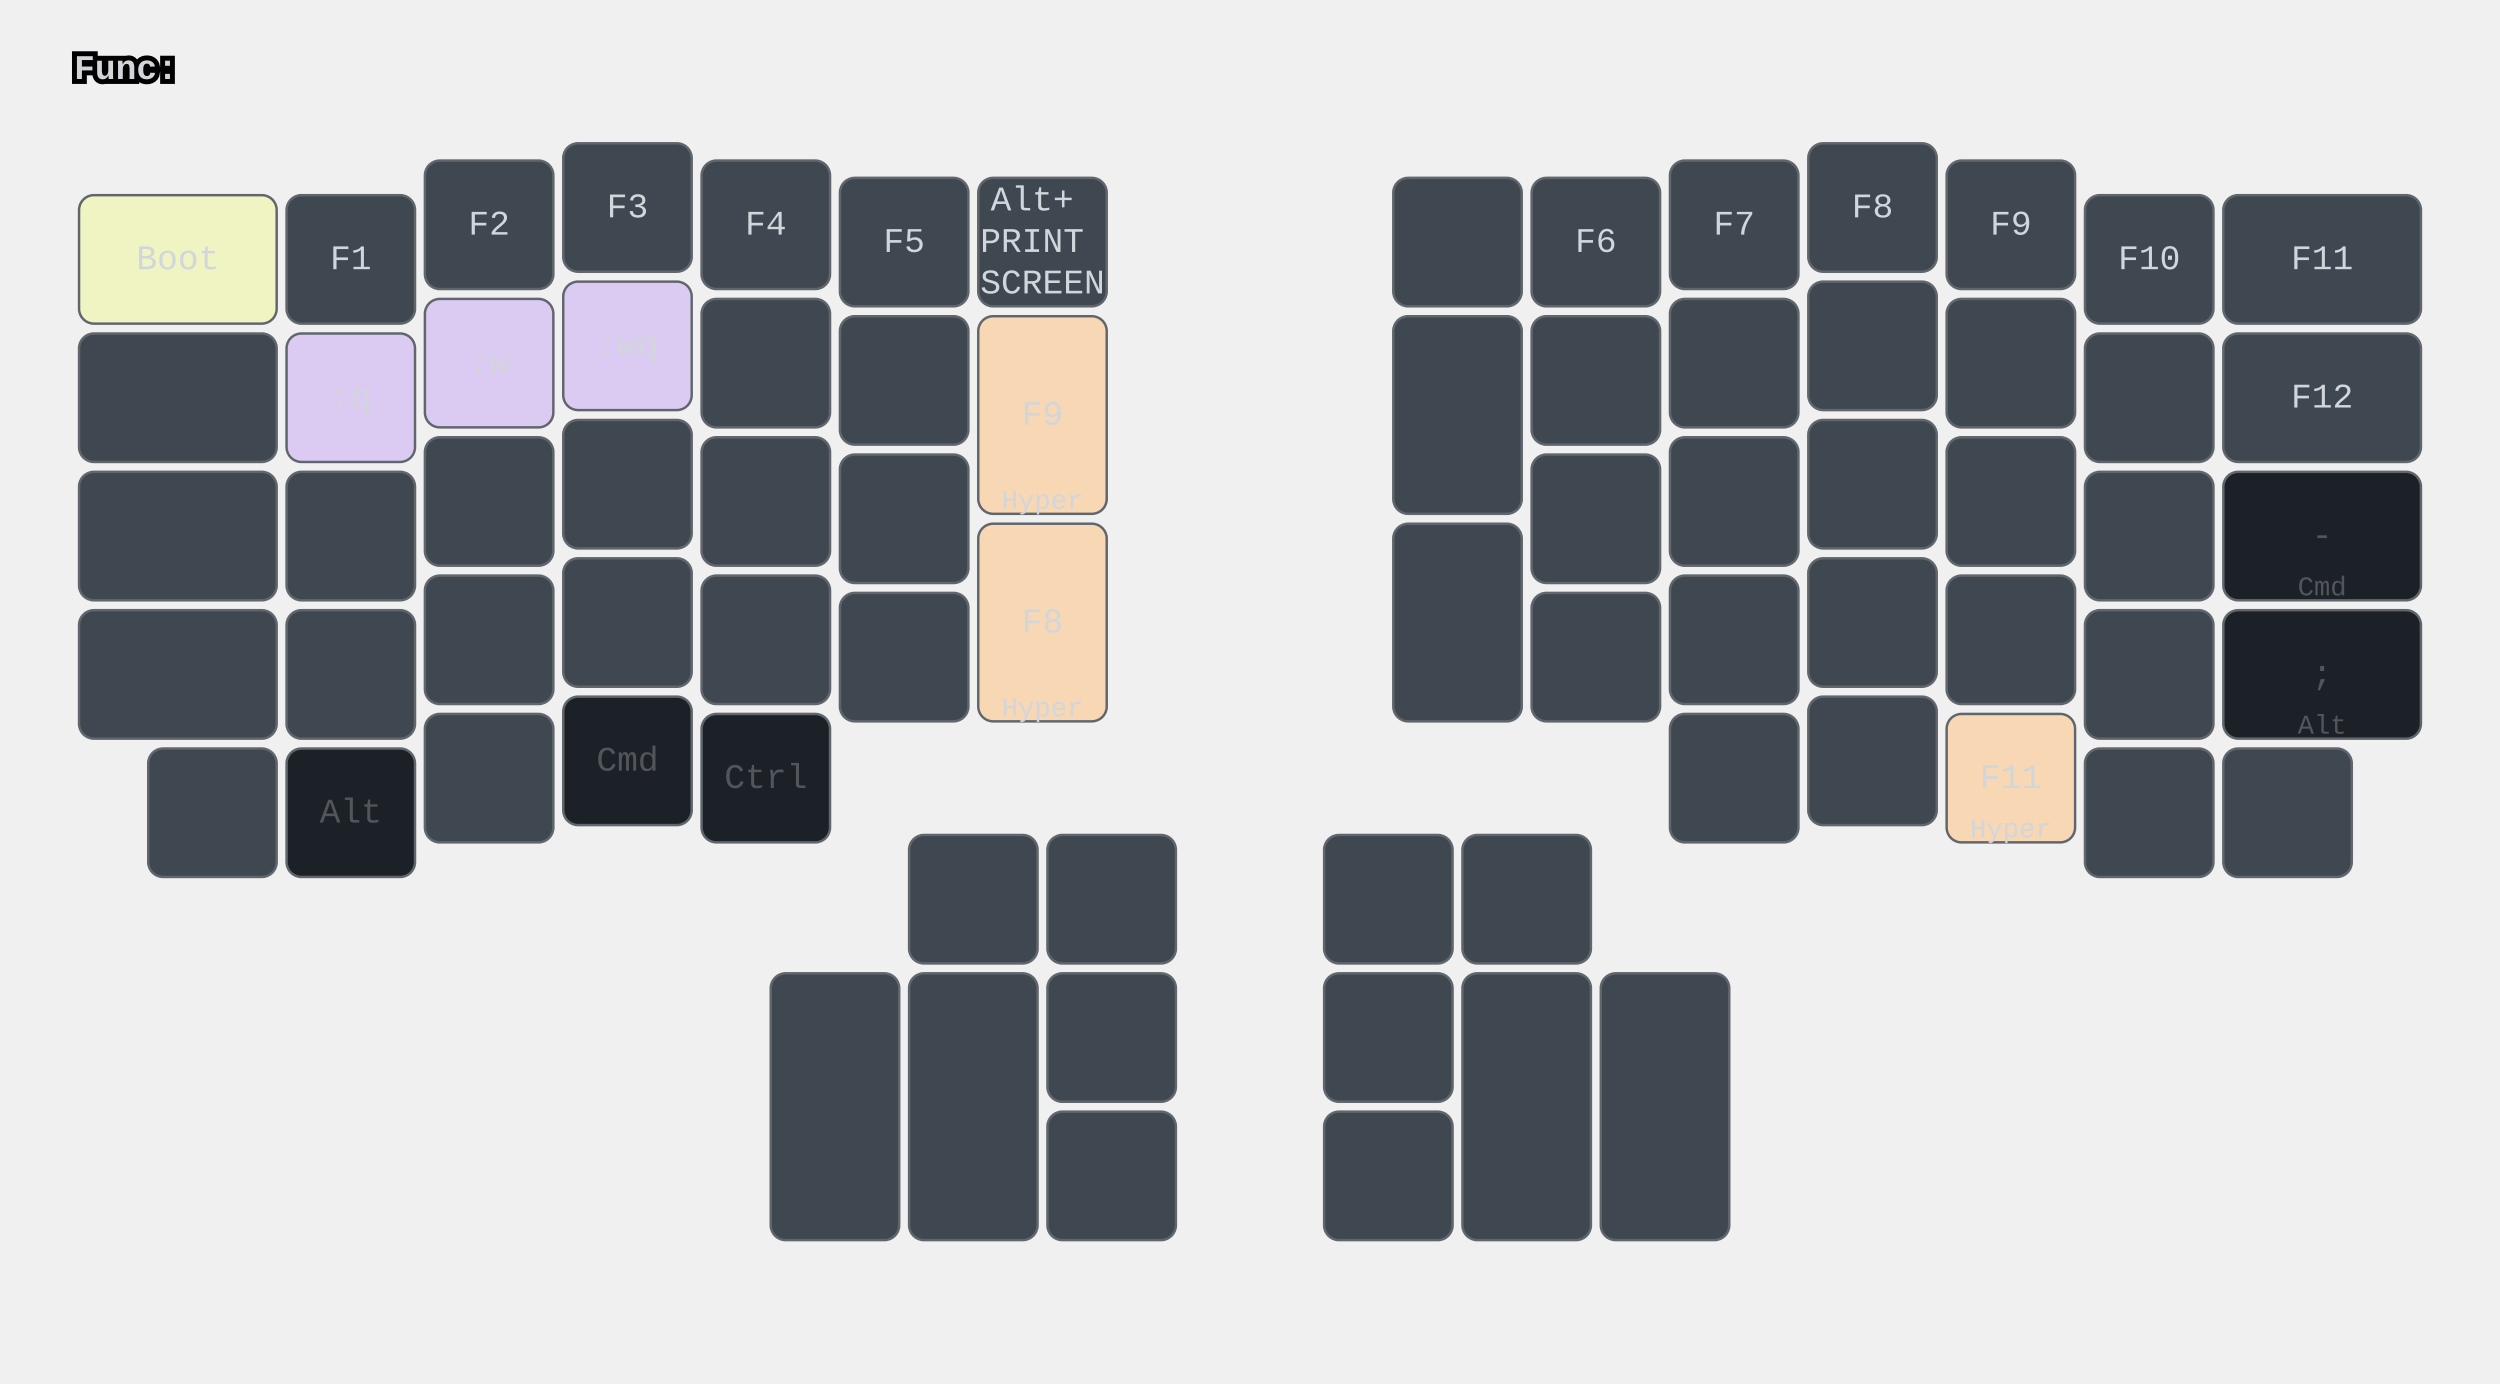
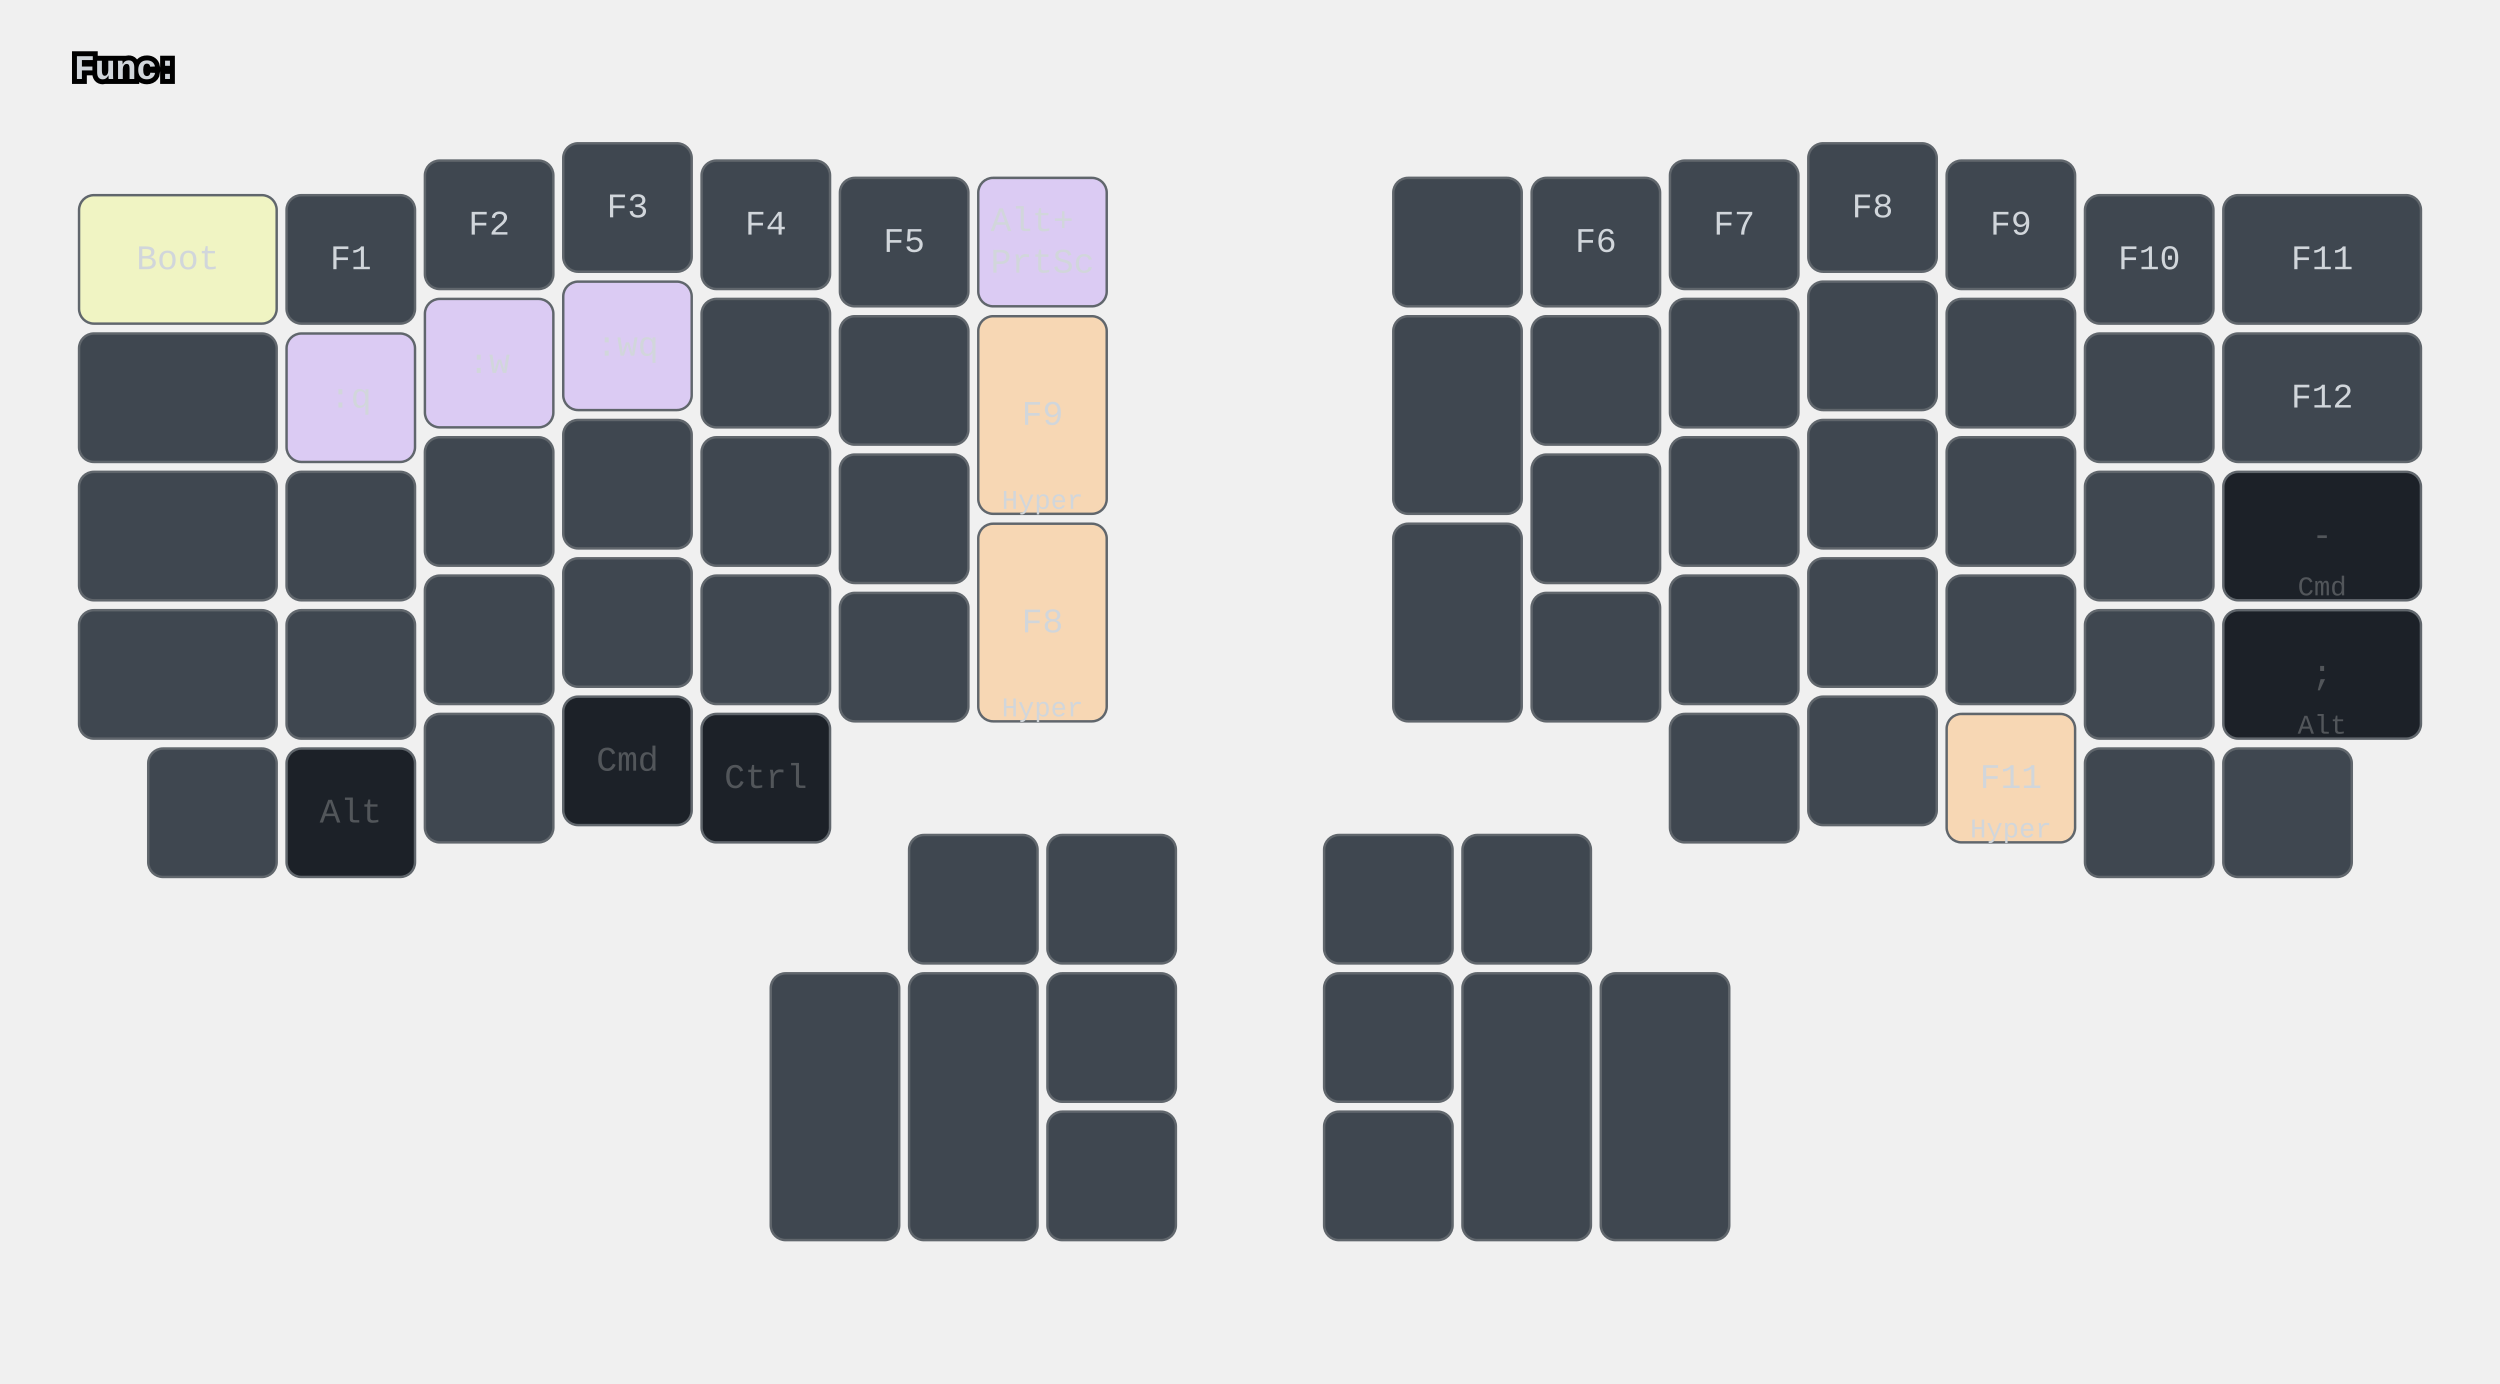
<svg xmlns="http://www.w3.org/2000/svg" width="1012" height="560" viewBox="0 0 1012 560" class="keymap">
  <style>/* inherit to force styles through use tags */
svg path {
    fill: inherit;
}

/* font and background color specifications */
svg.keymap {
    font-family: SFMono-Regular,Consolas,Liberation Mono,Menlo,monospace;
    font-size: 14px;
    font-kerning: normal;
    text-rendering: optimizeLegibility;
    fill: #24292e;
}

/* default key styling */
rect.key {
    fill: #f6f8fa;
}

rect.key, rect.combo {
    stroke: #c9cccf;
    stroke-width: 1;
}

/* default key side styling, only used is draw_key_sides is set */
rect.side {
    filter: brightness(90%);
}

/* color accent for combo boxes */
rect.combo, rect.combo-separate {
    fill: #cdf;
}

/* color accent for held keys */
rect.held, rect.combo.held {
    fill: #fdd;
}

/* color accent for ghost (optional) keys */
rect.ghost, rect.combo.ghost {
    stroke-dasharray: 4, 4;
    stroke-width: 2;
}

text {
    text-anchor: middle;
    dominant-baseline: middle;
}

/* styling for layer labels */
text.label {
    font-weight: bold;
    text-anchor: start;
    stroke: white;
    stroke-width: 4;
    paint-order: stroke;
}

/* styling for optional footer */
text.footer {
    text-anchor: end;
    dominant-baseline: auto;
    stroke: white;
    stroke-width: 4;
    paint-order: stroke;
}

/* styling for combo tap, and key non-tap label text */
text.combo, text.hold, text.shifted, text.left, text.right, text.tl, text.tr, text.bl, text.br {
    font-size: 11px;
}

text.hold, text.bl, text.br {
    text-anchor: middle;
    dominant-baseline: auto;
}

text.shifted, text.tl, text.tr {
    text-anchor: middle;
    dominant-baseline: hanging;
}

text.left, text.tl, text.bl {
    text-anchor: start;
}

text.right, text.tr, text.br {
    text-anchor: end;
}

text.layer-activator {
    text-decoration: underline;
}

/* styling for hold/shifted label text in combo box */
text.combo.hold, text.combo.shifted, text.combo.left, text.combo.right {
    font-size: 8px;
}

/* lighter symbol for transparent keys */
text.trans {
    fill: #7b7e81;
}

/* styling for combo dendrons */
path.combo {
    stroke-width: 1;
    stroke: gray;
    fill: none;
}

/* Start Tabler Icons Cleanup */
/* cannot use height/width with glyphs */
.icon-tabler &gt; path {
    fill: inherit;
    stroke: inherit;
    stroke-width: 2;
}
/* hide tabler's default box */
.icon-tabler &gt; path[stroke="none"][fill="none"] {
    visibility: hidden;
}
/* End Tabler Icons Cleanup */

svg.keymap { fill: #d1d6db; }
rect.key { fill: #3f4750; }
rect.key, rect.combo { stroke: #60666c; }
rect.combo, rect.combo-separate { fill: #1f3d7a; }
rect.held, rect.combo.held { fill: #854747; }
text.label, text.footer { stroke: black; }
text.trans { fill: #7e8184; }
path.combo { stroke: #7f7f7f; }

rect.key.mod    { fill: rgba(255, 184, 108, 0.45); }  /* orange — modifiers */
rect.key.layer  { fill: rgba(139, 233, 253, 0.45); }  /* cyan   — layer switches */
rect.key.macro  { fill: rgba(189, 147, 249, 0.40); }  /* purple — macros */
rect.key.emoji  { fill: rgba(255, 121, 198, 0.35); }  /* pink   — emoji */
rect.key.nav    { fill: rgba(80,  250, 123, 0.35); }  /* green  — navigation/window mgmt */
+ rect.key.debug  { fill: rgba(80,  250, 123, 0.35); }  /* green  — debugger (layer 2) */
rect.key.media  { fill: rgba(255, 85,  85,  0.65); }  /* red    — media */
rect.key.system { fill: rgba(241, 250, 140, 0.45); }  /* yellow — system / boot */
/* Inherited (transparent) keys: darker grey than normal keys + faded
   text so it's clear they fall through to the base layer. */
rect.key.trans  { fill: #1c2128; }
.key.trans text { opacity: 0.55; }
</style>
  <g transform="translate(30, 0)" class="layer-Func">
    <text x="0" y="28" class="label" id="Func">Func:</text>
    <g transform="translate(0, 56)">
      <g transform="translate(42, 49)" class="key system keypos-0">
        <rect rx="6" ry="6" x="-40" y="-26" width="80" height="52" class="key system" />
        <text x="0" y="0" class="key system tap">Boot</text>
      </g>
      <g transform="translate(112, 49)" class="key keypos-1">
        <rect rx="6" ry="6" x="-26" y="-26" width="52" height="52" class="key" />
        <text x="0" y="0" class="key tap">F1</text>
      </g>
      <g transform="translate(168, 35)" class="key keypos-2">
        <rect rx="6" ry="6" x="-26" y="-26" width="52" height="52" class="key" />
        <text x="0" y="0" class="key tap">F2</text>
      </g>
      <g transform="translate(224, 28)" class="key keypos-3">
        <rect rx="6" ry="6" x="-26" y="-26" width="52" height="52" class="key" />
        <text x="0" y="0" class="key tap">F3</text>
      </g>
      <g transform="translate(280, 35)" class="key keypos-4">
        <rect rx="6" ry="6" x="-26" y="-26" width="52" height="52" class="key" />
        <text x="0" y="0" class="key tap">F4</text>
      </g>
      <g transform="translate(336, 42)" class="key keypos-5">
        <rect rx="6" ry="6" x="-26" y="-26" width="52" height="52" class="key" />
        <text x="0" y="0" class="key tap">F5</text>
      </g>
-       <g transform="translate(392, 42)" class="key keypos-6">
-         <rect rx="6" ry="6" x="-26" y="-26" width="52" height="52" class="key" />
-         <text x="0" y="0" class="key tap">
-           <tspan x="0" dy="-1.2em">Alt+</tspan>
-           <tspan x="0" dy="1.2em">PRINT</tspan>
-           <tspan x="0" dy="1.2em">SCREEN</tspan>
+       <g transform="translate(392, 42)" class="key macro keypos-6">
+         <rect rx="6" ry="6" x="-26" y="-26" width="52" height="52" class="key macro" />
+         <text x="0" y="0" class="key macro tap">
+           <tspan x="0" dy="-0.6em">Alt+</tspan>
+           <tspan x="0" dy="1.2em">PrtSc</tspan>
        </text>
      </g>
      <g transform="translate(560, 42)" class="key keypos-7">
        <rect rx="6" ry="6" x="-26" y="-26" width="52" height="52" class="key" />
      </g>
      <g transform="translate(616, 42)" class="key keypos-8">
        <rect rx="6" ry="6" x="-26" y="-26" width="52" height="52" class="key" />
        <text x="0" y="0" class="key tap">F6</text>
      </g>
      <g transform="translate(672, 35)" class="key keypos-9">
        <rect rx="6" ry="6" x="-26" y="-26" width="52" height="52" class="key" />
        <text x="0" y="0" class="key tap">F7</text>
      </g>
      <g transform="translate(728, 28)" class="key keypos-10">
        <rect rx="6" ry="6" x="-26" y="-26" width="52" height="52" class="key" />
        <text x="0" y="0" class="key tap">F8</text>
      </g>
      <g transform="translate(784, 35)" class="key keypos-11">
        <rect rx="6" ry="6" x="-26" y="-26" width="52" height="52" class="key" />
        <text x="0" y="0" class="key tap">F9</text>
      </g>
      <g transform="translate(840, 49)" class="key keypos-12">
        <rect rx="6" ry="6" x="-26" y="-26" width="52" height="52" class="key" />
        <text x="0" y="0" class="key tap">F10</text>
      </g>
      <g transform="translate(910, 49)" class="key keypos-13">
        <rect rx="6" ry="6" x="-40" y="-26" width="80" height="52" class="key" />
        <text x="0" y="0" class="key tap">F11</text>
      </g>
      <g transform="translate(42, 105)" class="key keypos-14">
        <rect rx="6" ry="6" x="-40" y="-26" width="80" height="52" class="key" />
      </g>
      <g transform="translate(112, 105)" class="key macro keypos-15">
        <rect rx="6" ry="6" x="-26" y="-26" width="52" height="52" class="key macro" />
        <text x="0" y="0" class="key macro tap">:q</text>
      </g>
      <g transform="translate(168, 91)" class="key macro keypos-16">
        <rect rx="6" ry="6" x="-26" y="-26" width="52" height="52" class="key macro" />
        <text x="0" y="0" class="key macro tap">:w</text>
      </g>
      <g transform="translate(224, 84)" class="key macro keypos-17">
        <rect rx="6" ry="6" x="-26" y="-26" width="52" height="52" class="key macro" />
        <text x="0" y="0" class="key macro tap">:wq</text>
      </g>
      <g transform="translate(280, 91)" class="key keypos-18">
        <rect rx="6" ry="6" x="-26" y="-26" width="52" height="52" class="key" />
      </g>
      <g transform="translate(336, 98)" class="key keypos-19">
        <rect rx="6" ry="6" x="-26" y="-26" width="52" height="52" class="key" />
      </g>
      <g transform="translate(392, 112)" class="key mod keypos-20">
        <rect rx="6" ry="6" x="-26" y="-40" width="52" height="80" class="key mod" />
        <text x="0" y="0" class="key mod tap">F9</text>
        <text x="0" y="38" class="key mod hold">Hyper</text>
      </g>
      <g transform="translate(560, 112)" class="key keypos-21">
        <rect rx="6" ry="6" x="-26" y="-40" width="52" height="80" class="key" />
      </g>
      <g transform="translate(616, 98)" class="key keypos-22">
        <rect rx="6" ry="6" x="-26" y="-26" width="52" height="52" class="key" />
      </g>
      <g transform="translate(672, 91)" class="key keypos-23">
        <rect rx="6" ry="6" x="-26" y="-26" width="52" height="52" class="key" />
      </g>
      <g transform="translate(728, 84)" class="key keypos-24">
        <rect rx="6" ry="6" x="-26" y="-26" width="52" height="52" class="key" />
      </g>
      <g transform="translate(784, 91)" class="key keypos-25">
        <rect rx="6" ry="6" x="-26" y="-26" width="52" height="52" class="key" />
      </g>
      <g transform="translate(840, 105)" class="key keypos-26">
        <rect rx="6" ry="6" x="-26" y="-26" width="52" height="52" class="key" />
      </g>
      <g transform="translate(910, 105)" class="key keypos-27">
        <rect rx="6" ry="6" x="-40" y="-26" width="80" height="52" class="key" />
        <text x="0" y="0" class="key tap">F12</text>
      </g>
      <g transform="translate(42, 161)" class="key keypos-28">
        <rect rx="6" ry="6" x="-40" y="-26" width="80" height="52" class="key" />
      </g>
      <g transform="translate(112, 161)" class="key keypos-29">
        <rect rx="6" ry="6" x="-26" y="-26" width="52" height="52" class="key" />
      </g>
      <g transform="translate(168, 147)" class="key keypos-30">
        <rect rx="6" ry="6" x="-26" y="-26" width="52" height="52" class="key" />
      </g>
      <g transform="translate(224, 140)" class="key keypos-31">
        <rect rx="6" ry="6" x="-26" y="-26" width="52" height="52" class="key" />
      </g>
      <g transform="translate(280, 147)" class="key keypos-32">
        <rect rx="6" ry="6" x="-26" y="-26" width="52" height="52" class="key" />
      </g>
      <g transform="translate(336, 154)" class="key keypos-33">
        <rect rx="6" ry="6" x="-26" y="-26" width="52" height="52" class="key" />
      </g>
      <g transform="translate(616, 154)" class="key keypos-34">
        <rect rx="6" ry="6" x="-26" y="-26" width="52" height="52" class="key" />
      </g>
      <g transform="translate(672, 147)" class="key keypos-35">
        <rect rx="6" ry="6" x="-26" y="-26" width="52" height="52" class="key" />
      </g>
      <g transform="translate(728, 140)" class="key keypos-36">
        <rect rx="6" ry="6" x="-26" y="-26" width="52" height="52" class="key" />
      </g>
      <g transform="translate(784, 147)" class="key keypos-37">
        <rect rx="6" ry="6" x="-26" y="-26" width="52" height="52" class="key" />
      </g>
      <g transform="translate(840, 161)" class="key keypos-38">
        <rect rx="6" ry="6" x="-26" y="-26" width="52" height="52" class="key" />
      </g>
      <g transform="translate(910, 161)" class="key trans keypos-39">
        <rect rx="6" ry="6" x="-40" y="-26" width="80" height="52" class="key trans" />
        <text x="0" y="0" class="key trans tap">-</text>
        <text x="0" y="24" class="key trans hold">Cmd</text>
      </g>
      <g transform="translate(42, 217)" class="key keypos-40">
        <rect rx="6" ry="6" x="-40" y="-26" width="80" height="52" class="key" />
      </g>
      <g transform="translate(112, 217)" class="key keypos-41">
        <rect rx="6" ry="6" x="-26" y="-26" width="52" height="52" class="key" />
      </g>
      <g transform="translate(168, 203)" class="key keypos-42">
        <rect rx="6" ry="6" x="-26" y="-26" width="52" height="52" class="key" />
      </g>
      <g transform="translate(224, 196)" class="key keypos-43">
        <rect rx="6" ry="6" x="-26" y="-26" width="52" height="52" class="key" />
      </g>
      <g transform="translate(280, 203)" class="key keypos-44">
        <rect rx="6" ry="6" x="-26" y="-26" width="52" height="52" class="key" />
      </g>
      <g transform="translate(336, 210)" class="key keypos-45">
        <rect rx="6" ry="6" x="-26" y="-26" width="52" height="52" class="key" />
      </g>
      <g transform="translate(392, 196)" class="key mod keypos-46">
        <rect rx="6" ry="6" x="-26" y="-40" width="52" height="80" class="key mod" />
        <text x="0" y="0" class="key mod tap">F8</text>
        <text x="0" y="38" class="key mod hold">Hyper</text>
      </g>
      <g transform="translate(560, 196)" class="key keypos-47">
        <rect rx="6" ry="6" x="-26" y="-40" width="52" height="80" class="key" />
      </g>
      <g transform="translate(616, 210)" class="key keypos-48">
        <rect rx="6" ry="6" x="-26" y="-26" width="52" height="52" class="key" />
      </g>
      <g transform="translate(672, 203)" class="key keypos-49">
        <rect rx="6" ry="6" x="-26" y="-26" width="52" height="52" class="key" />
      </g>
      <g transform="translate(728, 196)" class="key keypos-50">
        <rect rx="6" ry="6" x="-26" y="-26" width="52" height="52" class="key" />
      </g>
      <g transform="translate(784, 203)" class="key keypos-51">
        <rect rx="6" ry="6" x="-26" y="-26" width="52" height="52" class="key" />
      </g>
      <g transform="translate(840, 217)" class="key keypos-52">
        <rect rx="6" ry="6" x="-26" y="-26" width="52" height="52" class="key" />
      </g>
      <g transform="translate(910, 217)" class="key trans keypos-53">
        <rect rx="6" ry="6" x="-40" y="-26" width="80" height="52" class="key trans" />
        <text x="0" y="0" class="key trans tap">;</text>
        <text x="0" y="24" class="key trans hold">Alt</text>
      </g>
      <g transform="translate(56, 273)" class="key keypos-54">
        <rect rx="6" ry="6" x="-26" y="-26" width="52" height="52" class="key" />
      </g>
      <g transform="translate(112, 273)" class="key trans keypos-55">
        <rect rx="6" ry="6" x="-26" y="-26" width="52" height="52" class="key trans" />
        <text x="0" y="0" class="key trans tap">Alt</text>
      </g>
      <g transform="translate(168, 259)" class="key keypos-56">
        <rect rx="6" ry="6" x="-26" y="-26" width="52" height="52" class="key" />
      </g>
      <g transform="translate(224, 252)" class="key trans keypos-57">
        <rect rx="6" ry="6" x="-26" y="-26" width="52" height="52" class="key trans" />
        <text x="0" y="0" class="key trans tap">Cmd</text>
      </g>
      <g transform="translate(280, 259)" class="key trans keypos-58">
        <rect rx="6" ry="6" x="-26" y="-26" width="52" height="52" class="key trans" />
        <text x="0" y="0" class="key trans tap">Ctrl</text>
      </g>
      <g transform="translate(672, 259)" class="key keypos-59">
        <rect rx="6" ry="6" x="-26" y="-26" width="52" height="52" class="key" />
      </g>
      <g transform="translate(728, 252)" class="key keypos-60">
        <rect rx="6" ry="6" x="-26" y="-26" width="52" height="52" class="key" />
      </g>
      <g transform="translate(784, 259)" class="key mod keypos-61">
        <rect rx="6" ry="6" x="-26" y="-26" width="52" height="52" class="key mod" />
        <text x="0" y="0" class="key mod tap">F11</text>
        <text x="0" y="24" class="key mod hold">Hyper</text>
      </g>
      <g transform="translate(840, 273)" class="key keypos-62">
        <rect rx="6" ry="6" x="-26" y="-26" width="52" height="52" class="key" />
      </g>
      <g transform="translate(896, 273)" class="key keypos-63">
        <rect rx="6" ry="6" x="-26" y="-26" width="52" height="52" class="key" />
      </g>
      <g transform="translate(364, 308)" class="key keypos-64">
        <rect rx="6" ry="6" x="-26" y="-26" width="52" height="52" class="key" />
      </g>
      <g transform="translate(420, 308)" class="key keypos-65">
        <rect rx="6" ry="6" x="-26" y="-26" width="52" height="52" class="key" />
      </g>
      <g transform="translate(532, 308)" class="key keypos-66">
        <rect rx="6" ry="6" x="-26" y="-26" width="52" height="52" class="key" />
      </g>
      <g transform="translate(588, 308)" class="key keypos-67">
        <rect rx="6" ry="6" x="-26" y="-26" width="52" height="52" class="key" />
      </g>
      <g transform="translate(420, 364)" class="key keypos-68">
        <rect rx="6" ry="6" x="-26" y="-26" width="52" height="52" class="key" />
      </g>
      <g transform="translate(532, 364)" class="key keypos-69">
        <rect rx="6" ry="6" x="-26" y="-26" width="52" height="52" class="key" />
      </g>
      <g transform="translate(308, 392)" class="key keypos-70">
        <rect rx="6" ry="6" x="-26" y="-54" width="52" height="108" class="key" />
      </g>
      <g transform="translate(364, 392)" class="key keypos-71">
        <rect rx="6" ry="6" x="-26" y="-54" width="52" height="108" class="key" />
      </g>
      <g transform="translate(420, 420)" class="key keypos-72">
        <rect rx="6" ry="6" x="-26" y="-26" width="52" height="52" class="key" />
      </g>
      <g transform="translate(532, 420)" class="key keypos-73">
        <rect rx="6" ry="6" x="-26" y="-26" width="52" height="52" class="key" />
      </g>
      <g transform="translate(588, 392)" class="key keypos-74">
        <rect rx="6" ry="6" x="-26" y="-54" width="52" height="108" class="key" />
      </g>
      <g transform="translate(644, 392)" class="key keypos-75">
        <rect rx="6" ry="6" x="-26" y="-54" width="52" height="108" class="key" />
      </g>
    </g>
  </g>
</svg>
